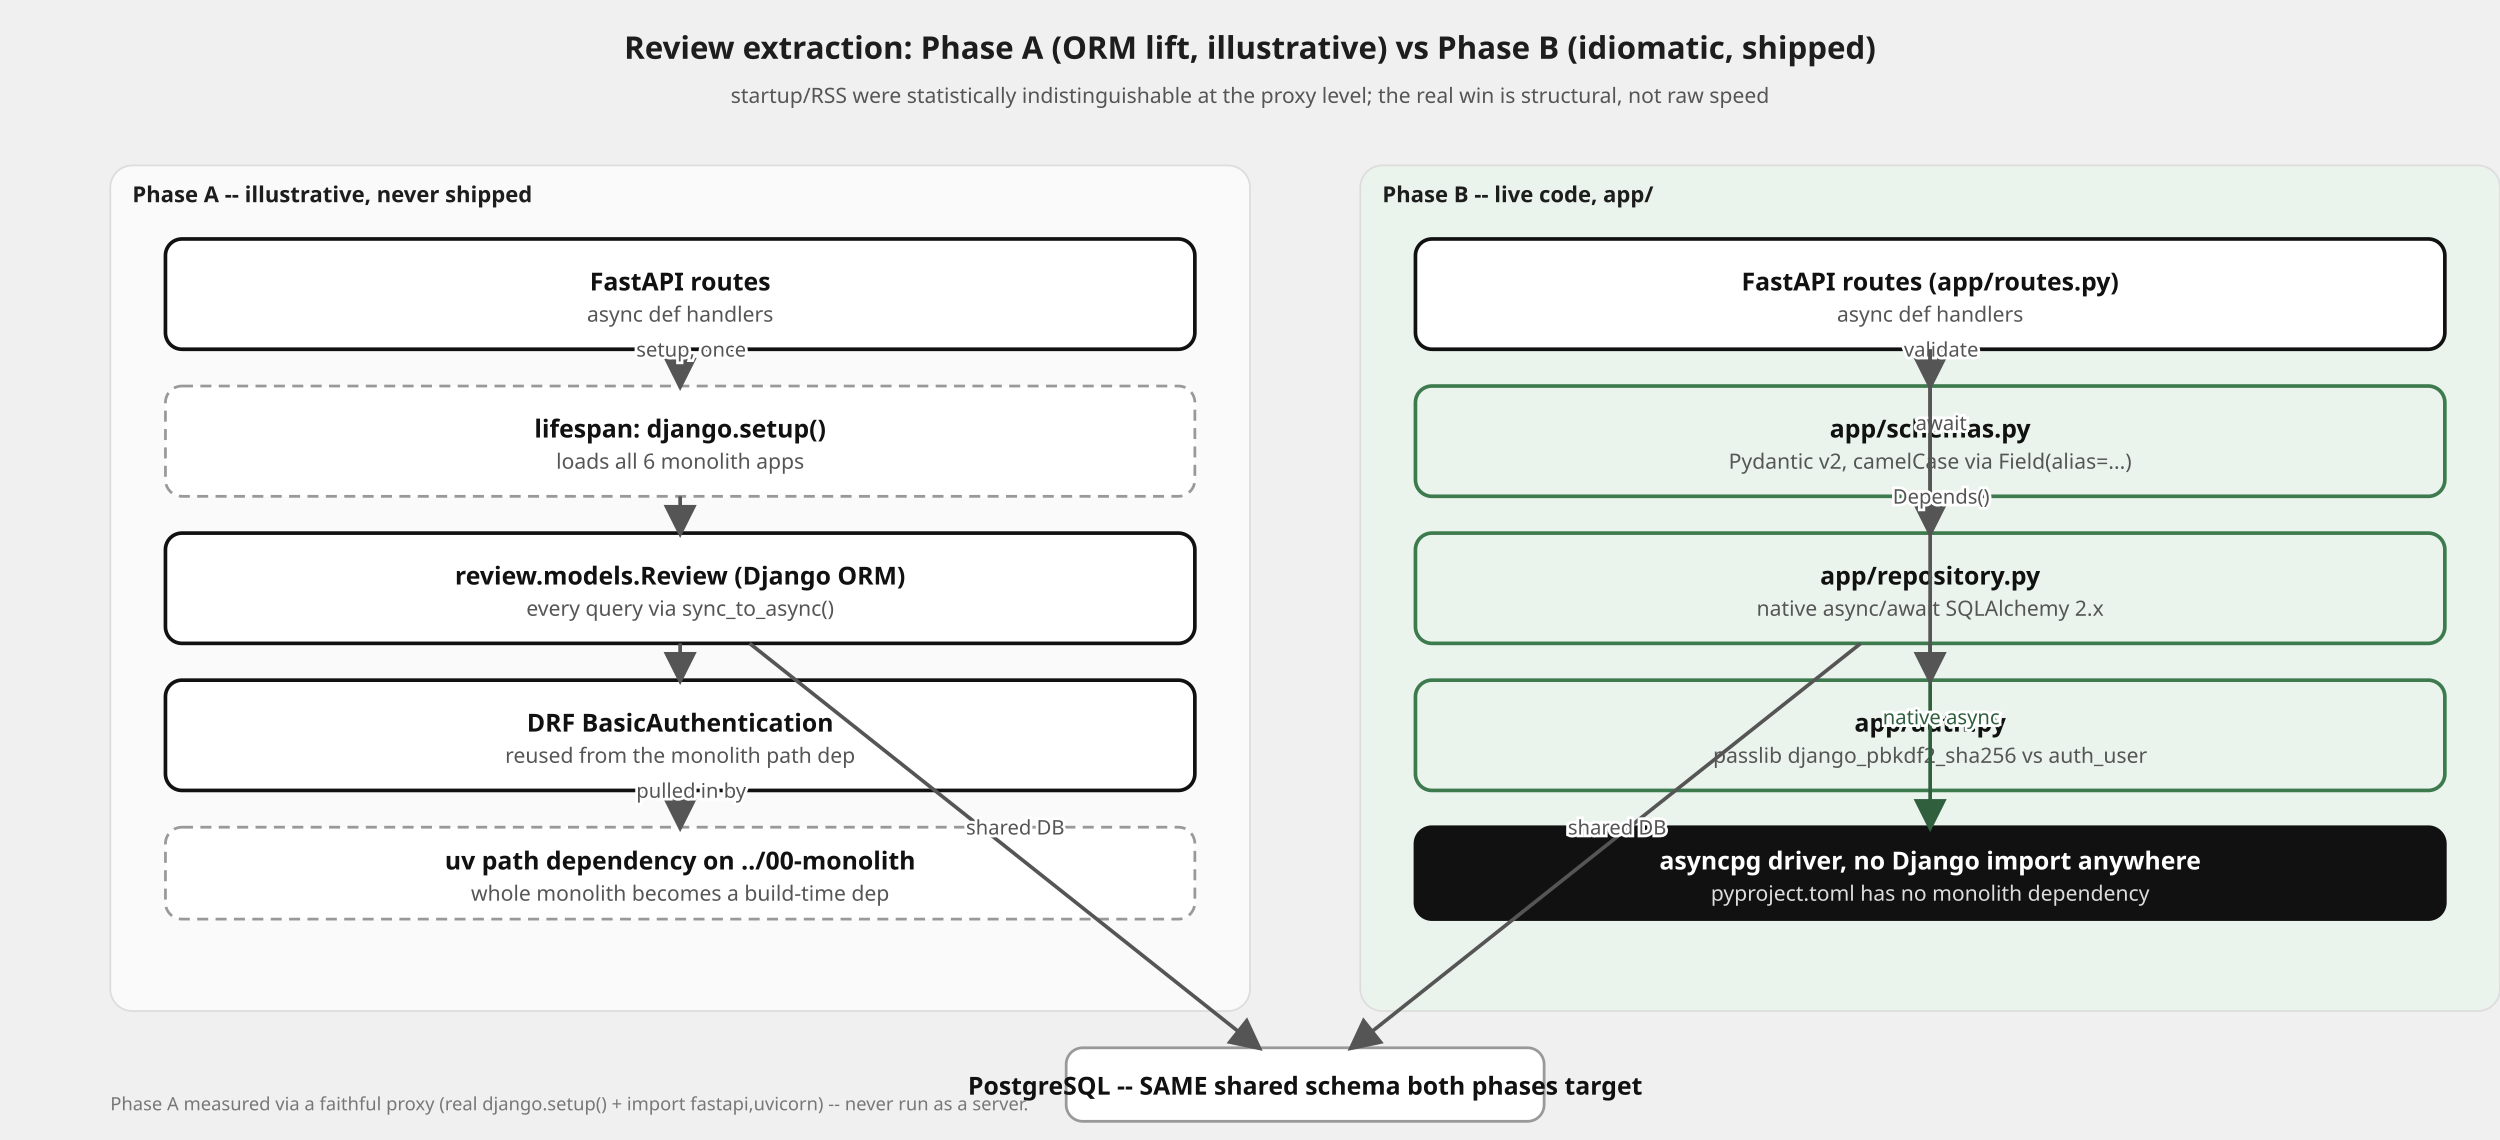
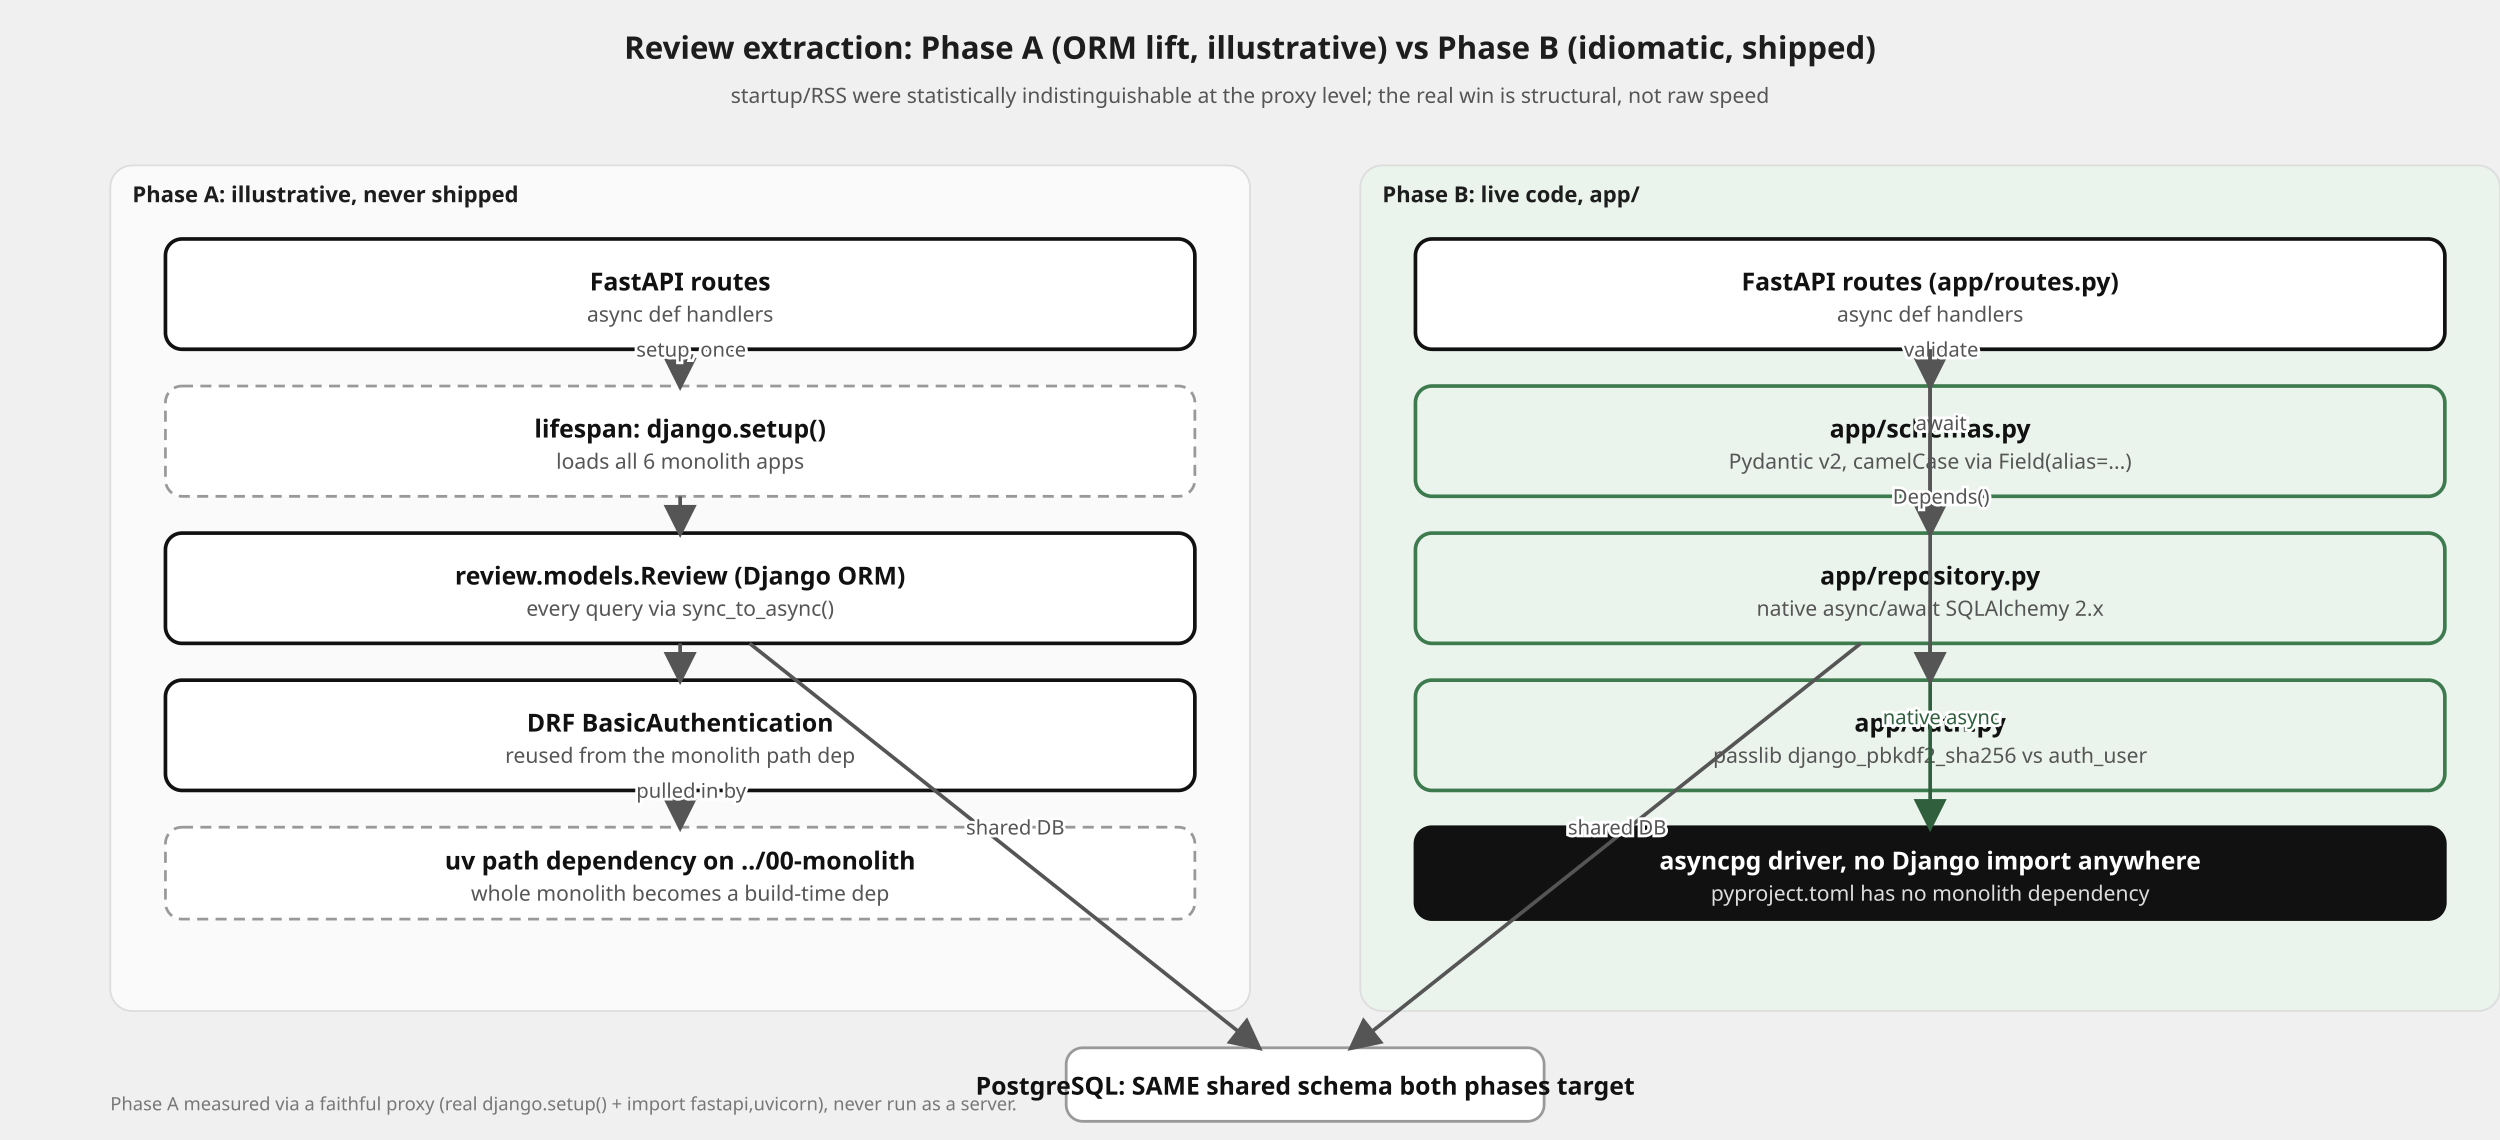
<svg xmlns="http://www.w3.org/2000/svg" viewBox="0 0 1360 620" font-family="'Red Hat Text', system-ui, sans-serif" role="img">
  <defs>
    <marker id="a" viewBox="0 0 10 10" refX="8.5" refY="5" markerWidth="9" markerHeight="9" orient="auto-start-reverse">
      <path d="M0,0 L10,5 L0,10 z" fill="#555" />
    </marker>
    <marker id="am" viewBox="0 0 10 10" refX="8.5" refY="5" markerWidth="9" markerHeight="9" orient="auto-start-reverse">
      <path d="M0,0 L10,5 L0,10 z" fill="#2f5f3d" />
    </marker>
  </defs>
  <rect x="60" y="90" width="620" height="460" rx="12" fill="#fafafa" stroke="#ddd" />
-   <text x="72" y="110" font-size="12" font-weight="700" fill="#1d1d1d">Phase A -- illustrative, never shipped</text>
+   <text x="72" y="110" font-size="12" font-weight="700" fill="#1d1d1d">Phase A: illustrative, never shipped</text>
  <rect x="740" y="90" width="620" height="460" rx="12" fill="#eaf4ec" stroke="#ddd" />
-   <text x="752" y="110" font-size="12" font-weight="700" fill="#1d1d1d">Phase B -- live code, app/</text>
+   <text x="752" y="110" font-size="12" font-weight="700" fill="#1d1d1d">Phase B: live code, app/</text>
  <rect x="90" y="130" width="560" height="60" rx="9" fill="#ffffff" stroke="#111111" stroke-width="2" />
  <text x="370.0" y="158.0" font-size="13.5" font-weight="700" fill="#111111" text-anchor="middle">FastAPI routes</text>
  <text x="370.0" y="175.0" font-size="11.5" fill="#555555" text-anchor="middle">async def handlers</text>
  <rect x="90" y="210" width="560" height="60" rx="9" fill="#ffffff" stroke="#999999" stroke-width="1.5" stroke-dasharray="6 4" />
  <text x="370.0" y="238.0" font-size="13.5" font-weight="700" fill="#111111" text-anchor="middle">lifespan: django.setup()</text>
  <text x="370.0" y="255.0" font-size="11.5" fill="#555555" text-anchor="middle">loads all 6 monolith apps</text>
  <rect x="90" y="290" width="560" height="60" rx="9" fill="#ffffff" stroke="#111111" stroke-width="2" />
  <text x="370.0" y="318.0" font-size="13.5" font-weight="700" fill="#111111" text-anchor="middle">review.models.Review (Django ORM)</text>
  <text x="370.0" y="335.0" font-size="11.5" fill="#555555" text-anchor="middle">every query via sync_to_async()</text>
  <rect x="90" y="370" width="560" height="60" rx="9" fill="#ffffff" stroke="#111111" stroke-width="2" />
  <text x="370.0" y="398.0" font-size="13.5" font-weight="700" fill="#111111" text-anchor="middle">DRF BasicAuthentication</text>
  <text x="370.0" y="415.0" font-size="11.5" fill="#555555" text-anchor="middle">reused from the monolith path dep</text>
  <rect x="90" y="450" width="560" height="50" rx="9" fill="#ffffff" stroke="#999999" stroke-width="1.5" stroke-dasharray="6 4" />
  <text x="370.0" y="473.0" font-size="13.5" font-weight="700" fill="#111111" text-anchor="middle">uv path dependency on ../00-monolith</text>
  <text x="370.0" y="490.0" font-size="11.5" fill="#555555" text-anchor="middle">whole monolith becomes a build-time dep</text>
  <rect x="770" y="130" width="560" height="60" rx="9" fill="#ffffff" stroke="#111111" stroke-width="2" />
  <text x="1050.0" y="158.0" font-size="13.5" font-weight="700" fill="#111111" text-anchor="middle">FastAPI routes (app/routes.py)</text>
  <text x="1050.0" y="175.0" font-size="11.5" fill="#555555" text-anchor="middle">async def handlers</text>
  <rect x="770" y="210" width="560" height="60" rx="9" fill="#eaf4ec" stroke="#3d7a4e" stroke-width="2" />
  <text x="1050.0" y="238.0" font-size="13.5" font-weight="700" fill="#111111" text-anchor="middle">app/schemas.py</text>
  <text x="1050.0" y="255.0" font-size="11.5" fill="#555555" text-anchor="middle">Pydantic v2, camelCase via Field(alias=...)</text>
  <rect x="770" y="290" width="560" height="60" rx="9" fill="#eaf4ec" stroke="#3d7a4e" stroke-width="2" />
  <text x="1050.0" y="318.0" font-size="13.5" font-weight="700" fill="#111111" text-anchor="middle">app/repository.py</text>
  <text x="1050.0" y="335.0" font-size="11.5" fill="#555555" text-anchor="middle">native async/await SQLAlchemy 2.x</text>
  <rect x="770" y="370" width="560" height="60" rx="9" fill="#eaf4ec" stroke="#3d7a4e" stroke-width="2" />
  <text x="1050.0" y="398.0" font-size="13.5" font-weight="700" fill="#111111" text-anchor="middle">app/auth.py</text>
  <text x="1050.0" y="415.0" font-size="11.5" fill="#555555" text-anchor="middle">passlib django_pbkdf2_sha256 vs auth_user</text>
  <rect x="770" y="450" width="560" height="50" rx="9" fill="#111111" stroke="#111111" stroke-width="2" />
  <text x="1050.0" y="473.0" font-size="13.5" font-weight="700" fill="#ffffff" text-anchor="middle">asyncpg driver, no Django import anywhere</text>
  <text x="1050.0" y="490.0" font-size="11.5" fill="#dddddd" text-anchor="middle">pyproject.toml has no monolith dependency</text>
  <rect x="580.0" y="570" width="260" height="40" rx="9" fill="#ffffff" stroke="#999999" stroke-width="1.5" />
-   <text x="710.0" y="595.5" font-size="13.5" font-weight="700" fill="#111111" text-anchor="middle">PostgreSQL -- SAME shared schema both phases target</text>
+   <text x="710.0" y="595.5" font-size="13.5" font-weight="700" fill="#111111" text-anchor="middle">PostgreSQL: SAME shared schema both phases target</text>
  <path d="M370.0,190.0 L370.0,210.0" fill="none" stroke="#555" stroke-width="2" stroke-dasharray="5 4" marker-end="url(#a)" />
  <text x="376.0" y="194.0" font-size="11" fill="#ffffff" stroke="#ffffff" stroke-width="3" paint-order="stroke" text-anchor="middle">setup, once</text>
  <text x="376.0" y="194.0" font-size="11" fill="#555" text-anchor="middle">setup, once</text>
  <path d="M370.0,270.0 L370.0,290.0" fill="none" stroke="#555" stroke-width="2" stroke-dasharray="5 4" marker-end="url(#a)" />
  <path d="M370.0,350.0 L370.0,370.0" fill="none" stroke="#555" stroke-width="2" stroke-dasharray="5 4" marker-end="url(#a)" />
  <path d="M370.0,430.0 L370.0,450.0" fill="none" stroke="#555" stroke-width="2" stroke-dasharray="5 4" marker-end="url(#a)" />
  <text x="376.0" y="434.0" font-size="11" fill="#ffffff" stroke="#ffffff" stroke-width="3" paint-order="stroke" text-anchor="middle">pulled in by</text>
  <text x="376.0" y="434.0" font-size="11" fill="#555" text-anchor="middle">pulled in by</text>
  <path d="M1050.0,190.0 L1050.0,210.0" fill="none" stroke="#555" stroke-width="2" marker-end="url(#a)" />
  <text x="1056.0" y="194.0" font-size="11" fill="#ffffff" stroke="#ffffff" stroke-width="3" paint-order="stroke" text-anchor="middle">validate</text>
  <text x="1056.0" y="194.0" font-size="11" fill="#555" text-anchor="middle">validate</text>
  <path d="M1050.0,190.0 L1050.0,290.0" fill="none" stroke="#555" stroke-width="2" marker-end="url(#a)" />
  <text x="1056.0" y="234.0" font-size="11" fill="#ffffff" stroke="#ffffff" stroke-width="3" paint-order="stroke" text-anchor="middle">await</text>
  <text x="1056.0" y="234.0" font-size="11" fill="#555" text-anchor="middle">await</text>
  <path d="M1050.0,350.0 L1050.0,450.0" fill="none" stroke="#2f5f3d" stroke-width="2" marker-end="url(#am)" />
  <text x="1056.0" y="394.0" font-size="11" fill="#ffffff" stroke="#ffffff" stroke-width="3" paint-order="stroke" text-anchor="middle">native async</text>
  <text x="1056.0" y="394.0" font-size="11" fill="#2f5f3d" text-anchor="middle">native async</text>
  <path d="M1050.0,190.0 L1050.0,370.0" fill="none" stroke="#555" stroke-width="2" marker-end="url(#a)" />
  <text x="1056.0" y="274.0" font-size="11" fill="#ffffff" stroke="#ffffff" stroke-width="3" paint-order="stroke" text-anchor="middle">Depends()</text>
  <text x="1056.0" y="274.0" font-size="11" fill="#555" text-anchor="middle">Depends()</text>
  <path d="M407.778,350.0 L684.815,570.0" fill="none" stroke="#555" stroke-width="2" marker-end="url(#a)" />
  <text x="552.296" y="454.0" font-size="11" fill="#ffffff" stroke="#ffffff" stroke-width="3" paint-order="stroke" text-anchor="middle">shared DB</text>
  <text x="552.296" y="454.0" font-size="11" fill="#555" text-anchor="middle">shared DB</text>
  <path d="M1012.222,350.0 L735.185,570.0" fill="none" stroke="#555" stroke-width="2" marker-end="url(#a)" />
  <text x="879.704" y="454.0" font-size="11" fill="#ffffff" stroke="#ffffff" stroke-width="3" paint-order="stroke" text-anchor="middle">shared DB</text>
  <text x="879.704" y="454.0" font-size="11" fill="#555" text-anchor="middle">shared DB</text>
  <text x="680.0" y="32" font-size="17" fill="#1d1d1d" text-anchor="middle" font-weight="700">Review extraction: Phase A (ORM lift, illustrative) vs Phase B (idiomatic, shipped)</text>
  <text x="680.0" y="56" font-size="11.5" fill="#555555" text-anchor="middle">startup/RSS were statistically indistinguishable at the proxy level; the real win is structural, not raw speed</text>
-   <text x="60" y="604" font-size="10" fill="#777777" text-anchor="start">Phase A measured via a faithful proxy (real django.setup() + import fastapi,uvicorn) -- never run as a server.</text>
+   <text x="60" y="604" font-size="10" fill="#777777" text-anchor="start">Phase A measured via a faithful proxy (real django.setup() + import fastapi,uvicorn), never run as a server.</text>
</svg>
